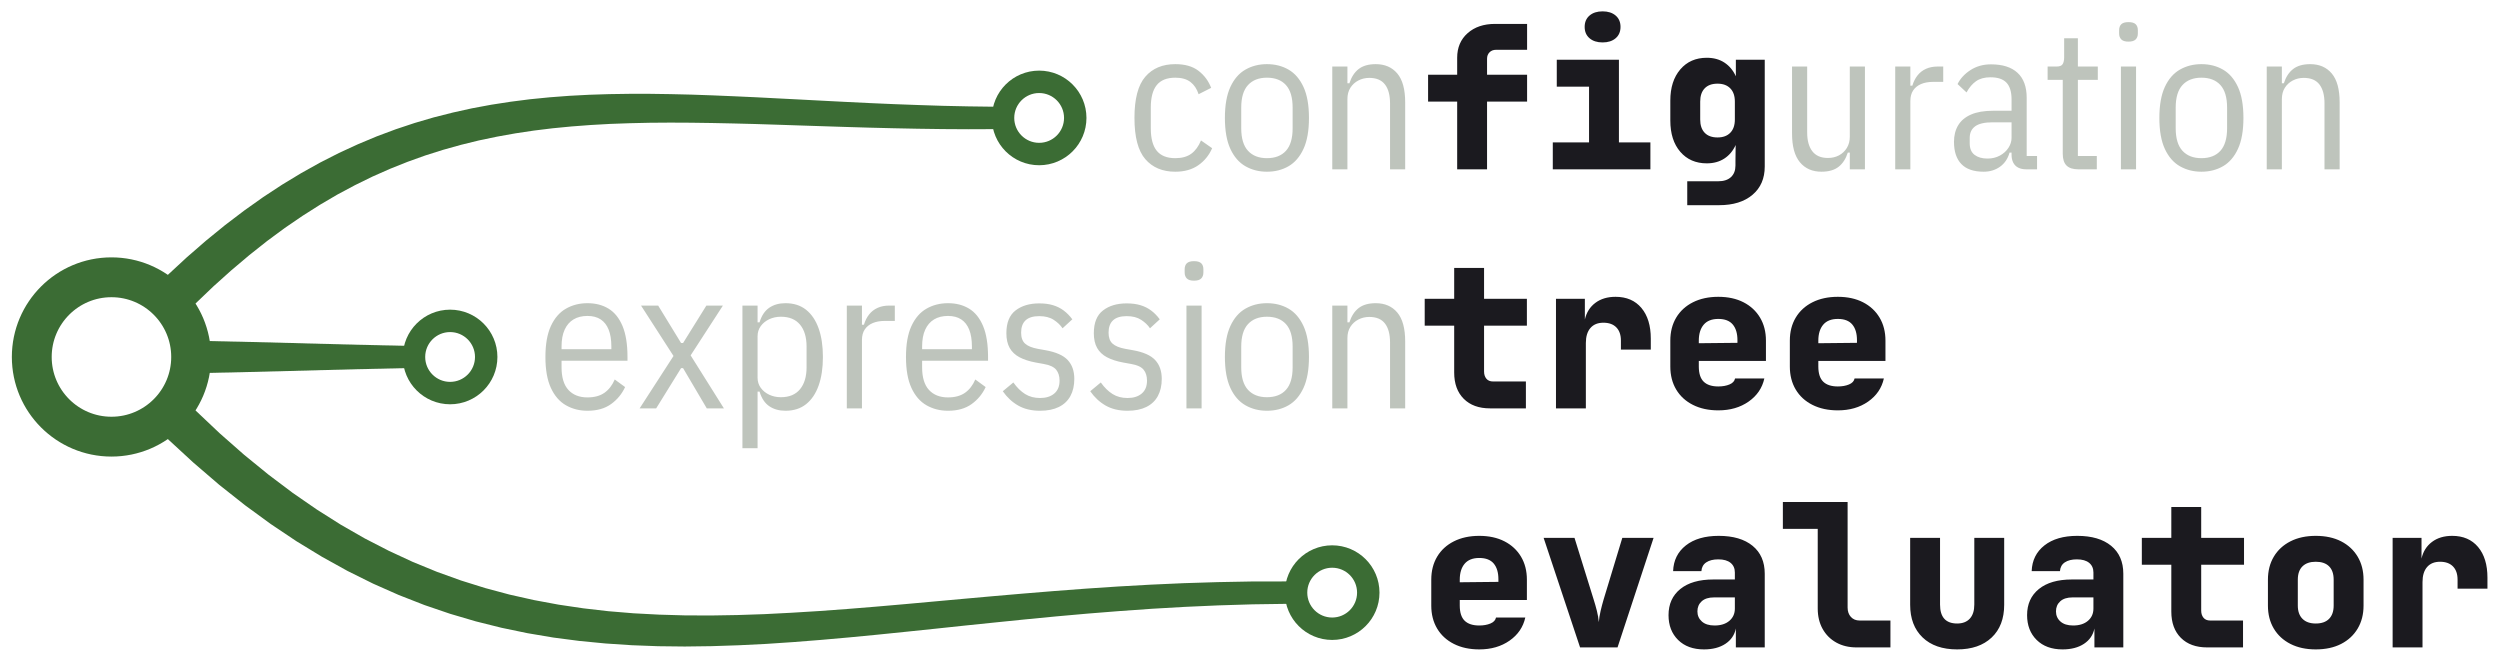
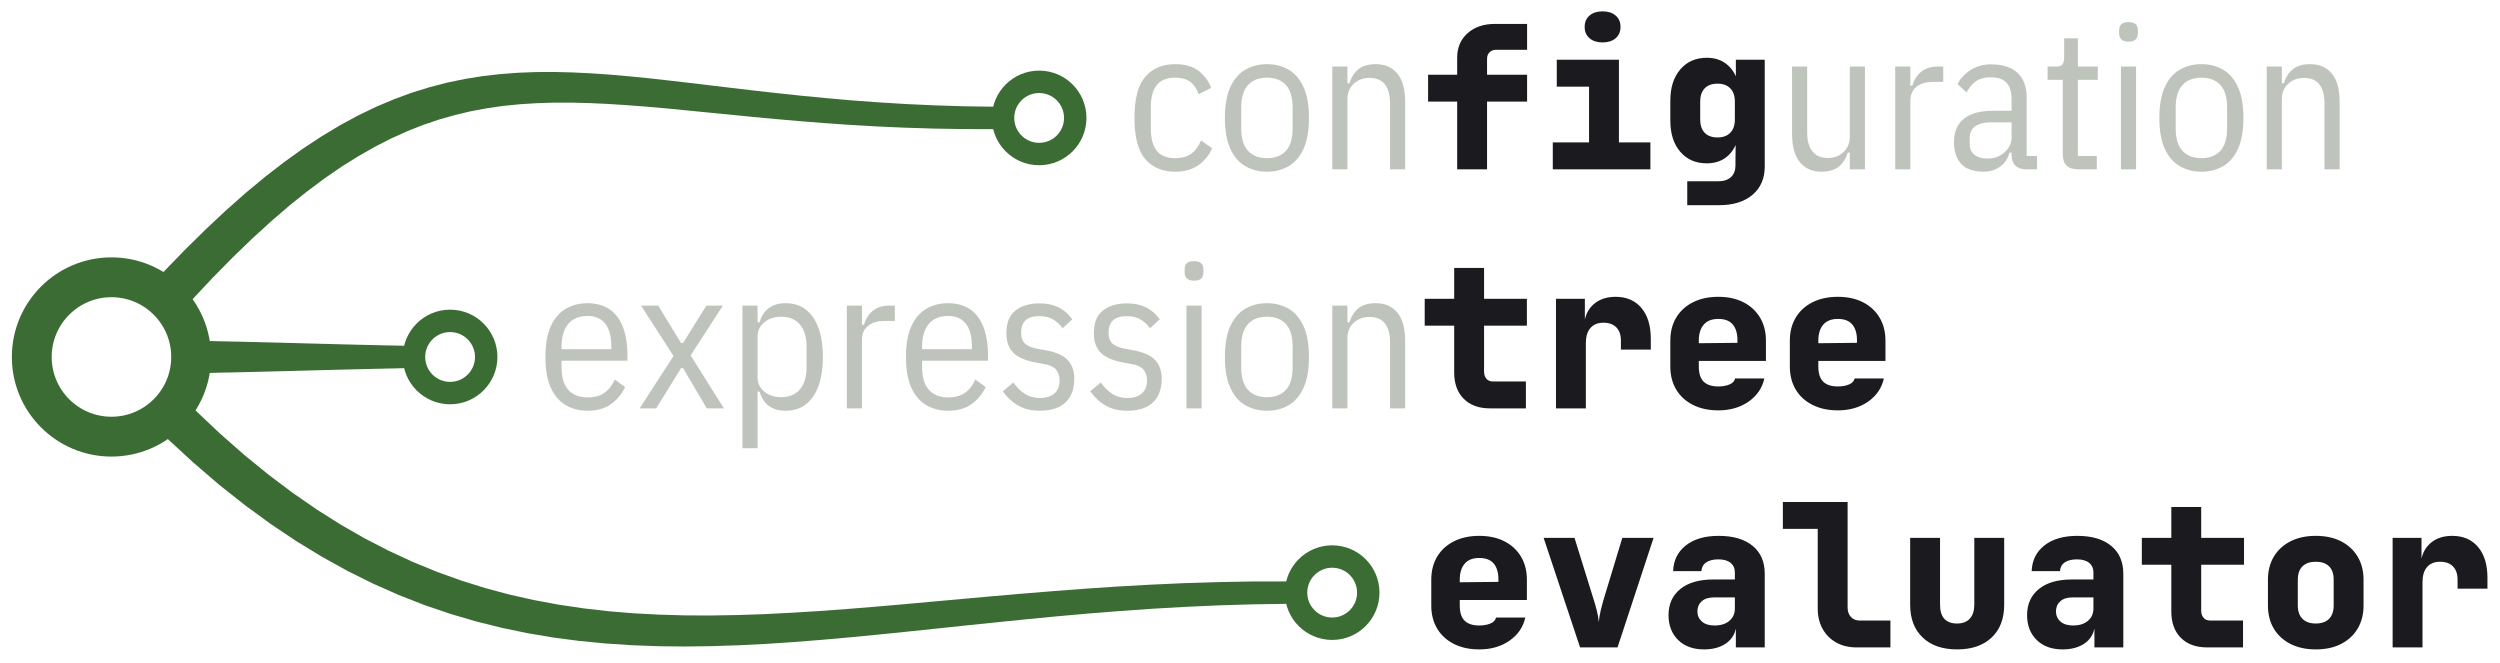
<svg xmlns="http://www.w3.org/2000/svg" viewBox="115 6 502 133" width="502" height="133" role="img">
  <g fill="#3b6c34" color="#3b6c34">
    <g class="arms">
      <path d="M156.88,80.88L158.05,80.86L159.19,80.83L160.31,80.81L161.4,80.79L162.47,80.76L163.51,80.74L164.53,80.71L165.54,80.69L166.53,80.67L167.5,80.64L168.45,80.62L169.39,80.59L170.32,80.57L171.24,80.55L172.16,80.52L173.06,80.5L173.96,80.48L174.85,80.45L175.74,80.43L176.63,80.41L177.52,80.38L178.41,80.36L179.3,80.33L180.2,80.31L181.1,80.29L182.02,80.26L182.94,80.24L183.87,80.22L184.81,80.19L185.76,80.17L186.73,80.14L187.72,80.12L188.73,80.1L189.75,80.07L190.79,80.05L191.86,80.03L192.95,80L194.07,79.98L195.21,79.95L196.38,79.93L196.38,75.43L195.21,75.41L194.07,75.38L192.95,75.36L191.86,75.34L190.79,75.31L189.75,75.29L188.73,75.26L187.72,75.24L186.73,75.22L185.76,75.19L184.81,75.17L183.87,75.15L182.94,75.12L182.02,75.1L181.1,75.07L180.2,75.05L179.3,75.03L178.41,75L177.52,74.98L176.63,74.96L175.74,74.93L174.85,74.91L173.96,74.88L173.06,74.86L172.16,74.84L171.24,74.81L170.32,74.79L169.39,74.76L168.45,74.74L167.5,74.72L166.53,74.69L165.54,74.67L164.53,74.65L163.51,74.62L162.47,74.6L161.4,74.58L160.31,74.55L159.19,74.53L158.05,74.5L156.88,74.48Z" />
-       <path d="M154.19,67.01L157.84,63.52L161.46,60.27L165.06,57.23L168.63,54.4L172.18,51.78L175.72,49.36L179.25,47.12L182.76,45.06L186.28,43.18L189.79,41.46L193.32,39.9L196.85,38.49L200.39,37.22L203.96,36.09L207.54,35.09L211.16,34.2L214.8,33.44L218.48,32.78L222.2,32.22L225.96,31.76L229.77,31.39L233.62,31.1L237.53,30.88L241.49,30.74L245.51,30.65L249.59,30.62L253.73,30.64L257.94,30.7L262.22,30.79L266.57,30.9L271,31.04L275.5,31.19L280.08,31.34L284.75,31.49L289.5,31.63L294.34,31.75L299.28,31.85L304.31,31.92L309.43,31.95L314.66,31.93L314.66,27.43L309.48,27.36L304.39,27.25L299.4,27.09L294.5,26.91L289.68,26.7L284.95,26.47L280.3,26.23L275.72,25.99L271.22,25.76L266.78,25.53L262.41,25.33L258.1,25.15L253.84,25L249.64,24.9L245.49,24.84L241.39,24.84L237.32,24.9L233.3,25.03L229.31,25.24L225.35,25.54L221.42,25.93L217.52,26.43L213.64,27.03L209.77,27.75L205.93,28.6L202.1,29.57L198.28,30.69L194.46,31.96L190.66,33.38L186.86,34.97L183.06,36.72L179.27,38.65L175.47,40.77L171.67,43.07L167.86,45.57L164.04,48.28L160.21,51.19L156.37,54.32L152.51,57.67L148.63,61.26Z" />
+       <path d="M153.6,66.15L157.73,61.75L161.73,57.69L165.62,53.93L169.4,50.48L173.07,47.32L176.66,44.44L180.16,41.83L183.59,39.47L186.96,37.36L190.27,35.48L193.53,33.81L196.77,32.35L199.98,31.08L203.18,30L206.38,29.09L209.59,28.33L212.83,27.73L216.1,27.26L219.42,26.93L222.79,26.72L226.23,26.61L229.74,26.61L233.34,26.7L237.02,26.87L240.8,27.11L244.69,27.41L248.69,27.76L252.82,28.16L257.07,28.58L261.46,29.01L266,29.46L270.68,29.9L275.53,30.32L280.55,30.72L285.74,31.08L291.12,31.39L296.7,31.64L302.47,31.82L308.46,31.92L314.66,31.93L314.66,27.43L308.53,27.34L302.62,27.15L296.92,26.89L291.41,26.55L286.1,26.16L280.97,25.71L276,25.23L271.2,24.72L266.55,24.2L262.04,23.67L257.67,23.15L253.41,22.64L249.27,22.16L245.23,21.71L241.28,21.32L237.42,20.98L233.62,20.72L229.89,20.54L226.22,20.45L222.58,20.47L218.98,20.61L215.41,20.88L211.86,21.29L208.32,21.86L204.78,22.59L201.25,23.51L197.7,24.61L194.14,25.92L190.56,27.43L186.96,29.16L183.32,31.13L179.65,33.33L175.92,35.78L172.14,38.49L168.29,41.46L164.37,44.71L160.37,48.25L156.27,52.09L152.07,56.23L147.75,60.69Z" />
      <path d="M148.63,94.1L153.84,98.9L159.02,103.35L164.2,107.45L169.36,111.22L174.51,114.67L179.65,117.8L184.79,120.65L189.93,123.2L195.08,125.48L200.22,127.49L205.38,129.25L210.54,130.77L215.71,132.06L220.9,133.14L226.11,134.02L231.33,134.7L236.58,135.21L241.85,135.56L247.16,135.76L252.5,135.82L257.88,135.75L263.31,135.57L268.78,135.3L274.3,134.93L279.88,134.49L285.52,133.99L291.23,133.44L297.01,132.85L302.87,132.24L308.8,131.61L314.82,130.99L320.92,130.37L327.12,129.77L333.42,129.21L339.82,128.7L346.33,128.24L352.94,127.86L359.67,127.56L366.52,127.35L373.5,127.25L373.5,122.75L366.45,122.76L359.53,122.89L352.73,123.1L346.05,123.4L339.48,123.77L333.03,124.2L326.69,124.68L320.45,125.19L314.31,125.72L308.28,126.26L302.33,126.8L296.48,127.33L290.72,127.83L285.04,128.29L279.44,128.7L273.92,129.04L268.47,129.32L263.1,129.5L257.79,129.59L252.55,129.57L247.36,129.42L242.23,129.15L237.16,128.73L232.13,128.15L227.15,127.41L222.2,126.49L217.3,125.39L212.42,124.08L207.56,122.56L202.73,120.82L197.9,118.84L193.09,116.61L188.27,114.13L183.45,111.37L178.63,108.32L173.79,104.98L168.93,101.32L164.04,97.34L159.13,93.02L154.19,88.35Z" />
      <g class="nodes">
        <circle cx="323.66" cy="29.68" r="7.25" fill="none" stroke="currentColor" stroke-width="4.5" />
        <circle cx="205.38" cy="77.68" r="7.25" fill="none" stroke="currentColor" stroke-width="4.5" />
        <circle cx="382.5" cy="125" r="7.25" fill="none" stroke="currentColor" stroke-width="4.5" />
      </g>
      <g class="root">
        <circle cx="137.38" cy="77.68" r="16" fill="none" stroke="currentColor" stroke-width="8" />
      </g>
    </g>
  </g>
  <path fill="#1b1a1f" d="M413.60 40L407.60 40L407.60 26.40L401.76 26.40L401.76 21L407.60 21L407.60 17.60Q407.60 14.52 409.70 12.66Q411.80 10.80 415.20 10.80L415.20 10.80L421.64 10.80L421.64 16L415.40 16Q414.60 16 414.10 16.50Q413.60 17 413.60 17.80L413.60 17.80L413.60 21L421.64 21L421.64 26.40L413.60 26.40L413.60 40ZM446.40 40L426.80 40L426.80 34.60L434.08 34.60L434.08 23.40L427.60 23.40L427.60 18L440.08 18L440.08 34.60L446.40 34.60L446.40 40ZM436.80 14.52L436.80 14.52Q435.16 14.52 434.18 13.68Q433.20 12.84 433.20 11.40L433.20 11.40Q433.20 9.96 434.18 9.12Q435.16 8.28 436.80 8.28L436.80 8.28Q438.44 8.28 439.42 9.12Q440.40 9.96 440.40 11.40L440.40 11.40Q440.40 12.84 439.42 13.68Q438.44 14.52 436.80 14.52ZM460.20 47.20L453.80 47.20L453.80 42.40L460 42.40Q461.68 42.40 462.58 41.56Q463.48 40.72 463.48 39.24L463.48 39.24L463.48 38.40L463.52 35.12Q462.72 36.88 461.24 37.84Q459.76 38.80 457.72 38.80L457.72 38.80Q454.40 38.80 452.40 36.48Q450.40 34.16 450.40 30.20L450.40 30.20L450.40 26.20Q450.40 22.28 452.40 19.94Q454.40 17.60 457.72 17.60L457.72 17.60Q459.80 17.60 461.28 18.58Q462.76 19.56 463.56 21.32L463.56 21.32L463.56 18L469.36 18L469.36 39.44Q469.36 43.04 466.90 45.12Q464.44 47.20 460.20 47.20L460.20 47.20ZM459.88 33.60L459.88 33.60Q461.52 33.60 462.44 32.66Q463.36 31.72 463.36 30L463.36 30L463.36 26.40Q463.36 24.68 462.44 23.74Q461.52 22.80 459.88 22.80L459.88 22.80Q458.20 22.80 457.30 23.74Q456.40 24.68 456.40 26.40L456.40 26.40L456.40 30Q456.40 31.72 457.30 32.66Q458.20 33.60 459.88 33.60ZM421.40 88L414.20 88Q410.84 88 408.92 86.08Q407 84.16 407 80.80L407 80.80L407 71.40L401.08 71.40L401.08 66L407 66L407 59.80L413 59.80L413 66L421.60 66L421.60 71.40L413 71.40L413 80.60Q413 81.48 413.46 82.04Q413.92 82.60 414.80 82.60L414.80 82.60L421.40 82.60L421.40 88ZM433.44 88L427.44 88L427.44 66L433.24 66L433.24 70.16Q433.72 68.04 435.34 66.82Q436.96 65.60 439.40 65.60L439.40 65.60Q442.72 65.60 444.60 67.84Q446.48 70.08 446.48 74L446.48 74L446.48 76.20L440.48 76.20L440.48 74.40Q440.48 72.68 439.56 71.74Q438.64 70.80 436.96 70.80L436.96 70.80Q435.28 70.80 434.36 71.86Q433.44 72.92 433.44 74.88L433.44 74.88L433.44 88ZM460.04 88.40L460.04 88.40Q457.12 88.40 454.94 87.30Q452.76 86.20 451.58 84.22Q450.40 82.24 450.40 79.60L450.40 79.60L450.40 74.40Q450.40 71.76 451.58 69.78Q452.76 67.80 454.94 66.70Q457.12 65.60 460.04 65.60L460.04 65.60Q462.96 65.60 465.10 66.70Q467.24 67.80 468.42 69.78Q469.60 71.76 469.60 74.40L469.60 74.40L469.60 78.48L456.12 78.48L456.12 79.60Q456.12 81.68 457.10 82.64Q458.08 83.60 460.04 83.60L460.04 83.60Q461.32 83.60 462.28 83.20Q463.24 82.80 463.40 82L463.40 82L469.28 82Q468.64 84.88 466.12 86.64Q463.60 88.40 460.04 88.40ZM456.12 74.40L456.12 74.40L456.12 74.92L463.88 74.84L463.88 74.32Q463.88 72.28 462.94 71.16Q462 70.04 460.04 70.04L460.04 70.04Q458.08 70.04 457.10 71.20Q456.12 72.36 456.12 74.40ZM484.04 88.40L484.04 88.40Q481.12 88.40 478.94 87.30Q476.76 86.20 475.58 84.22Q474.40 82.24 474.40 79.60L474.40 79.60L474.40 74.40Q474.40 71.76 475.58 69.78Q476.76 67.80 478.94 66.70Q481.12 65.60 484.04 65.60L484.04 65.60Q486.96 65.60 489.10 66.70Q491.24 67.80 492.42 69.78Q493.60 71.76 493.60 74.40L493.60 74.40L493.60 78.48L480.12 78.48L480.12 79.60Q480.12 81.68 481.10 82.64Q482.08 83.60 484.04 83.60L484.04 83.60Q485.32 83.60 486.28 83.20Q487.24 82.80 487.40 82L487.40 82L493.28 82Q492.64 84.88 490.12 86.64Q487.60 88.40 484.04 88.40ZM480.12 74.40L480.12 74.40L480.12 74.92L487.88 74.84L487.88 74.32Q487.88 72.28 486.94 71.16Q486 70.04 484.04 70.04L484.04 70.04Q482.08 70.04 481.10 71.20Q480.12 72.36 480.12 74.40ZM412.04 136.40L412.04 136.40Q409.12 136.40 406.94 135.30Q404.76 134.20 403.58 132.22Q402.40 130.24 402.40 127.60L402.40 127.60L402.40 122.40Q402.40 119.76 403.58 117.78Q404.76 115.80 406.94 114.70Q409.12 113.60 412.04 113.60L412.04 113.60Q414.96 113.60 417.10 114.70Q419.24 115.80 420.42 117.78Q421.60 119.76 421.60 122.40L421.60 122.40L421.60 126.48L408.12 126.48L408.12 127.60Q408.12 129.68 409.10 130.64Q410.08 131.60 412.04 131.60L412.04 131.60Q413.32 131.60 414.28 131.20Q415.24 130.80 415.40 130L415.40 130L421.28 130Q420.64 132.88 418.12 134.64Q415.60 136.40 412.04 136.40ZM408.12 122.40L408.12 122.40L408.12 122.92L415.88 122.84L415.88 122.32Q415.88 120.28 414.94 119.16Q414 118.04 412.04 118.04L412.04 118.04Q410.08 118.04 409.10 119.20Q408.12 120.36 408.12 122.40ZM439.80 136L432.28 136L424.96 114L431.16 114L435 126.36Q435.36 127.48 435.66 128.68Q435.96 129.88 436.04 130.92L436.04 130.92Q436.12 129.88 436.40 128.68Q436.68 127.48 437 126.40L437 126.40L440.76 114L447.04 114L439.80 136ZM457.16 136.40L457.16 136.40Q453.88 136.40 451.96 134.50Q450.04 132.60 450.04 129.52L450.04 129.52Q450.04 126.20 452.40 124.28Q454.76 122.36 459.04 122.36L459.04 122.36L463.36 122.36L463.36 120.96Q463.36 119.72 462.50 119.02Q461.64 118.32 460.04 118.32L460.04 118.32Q458.52 118.32 457.62 118.92Q456.72 119.52 456.64 120.68L456.64 120.68L450.96 120.68Q451.08 117.44 453.52 115.52Q455.96 113.60 460.12 113.60L460.12 113.60Q464.48 113.60 466.92 115.60Q469.36 117.60 469.36 121.20L469.36 121.20L469.36 136L463.56 136L463.56 132.20Q463.16 134.16 461.46 135.28Q459.76 136.40 457.16 136.40ZM459.28 131.60L459.28 131.60Q461.16 131.60 462.26 130.66Q463.36 129.72 463.36 128.20L463.36 128.20L463.36 125.96L459.16 125.96Q457.56 125.96 456.70 126.74Q455.84 127.52 455.84 128.76L455.84 128.76Q455.84 130 456.74 130.80Q457.64 131.60 459.28 131.60ZM494.60 136L487.80 136Q485.48 136 483.72 135.02Q481.96 134.04 480.98 132.28Q480 130.52 480 128.20L480 128.20L480 112.20L473 112.20L473 106.80L486 106.80L486 128Q486 129.16 486.66 129.88Q487.32 130.60 488.40 130.60L488.40 130.60L494.60 130.60L494.60 136ZM508 136.40L508 136.40Q503.56 136.40 501.06 134Q498.56 131.60 498.56 127.44L498.56 127.44L498.56 114L504.56 114L504.56 127.40Q504.56 131.20 508 131.20L508 131.20Q509.64 131.20 510.54 130.22Q511.44 129.24 511.44 127.40L511.44 127.40L511.44 114L517.44 114L517.44 127.44Q517.44 131.64 514.92 134.02Q512.40 136.40 508 136.40ZM529.16 136.40L529.16 136.40Q525.88 136.40 523.96 134.50Q522.04 132.60 522.04 129.52L522.04 129.52Q522.04 126.20 524.40 124.28Q526.76 122.36 531.04 122.36L531.04 122.36L535.36 122.36L535.36 120.96Q535.36 119.72 534.50 119.02Q533.64 118.32 532.04 118.32L532.04 118.32Q530.52 118.32 529.62 118.92Q528.72 119.52 528.64 120.68L528.64 120.68L522.96 120.68Q523.08 117.44 525.52 115.52Q527.96 113.60 532.12 113.60L532.12 113.60Q536.48 113.60 538.92 115.60Q541.36 117.60 541.36 121.20L541.36 121.20L541.36 136L535.56 136L535.56 132.20Q535.16 134.16 533.46 135.28Q531.76 136.40 529.16 136.40ZM531.28 131.60L531.28 131.60Q533.16 131.60 534.26 130.66Q535.36 129.72 535.36 128.20L535.36 128.20L535.36 125.96L531.16 125.96Q529.56 125.96 528.70 126.74Q527.84 127.52 527.84 128.76L527.84 128.76Q527.84 130 528.74 130.80Q529.64 131.60 531.28 131.60ZM565.40 136L558.20 136Q554.84 136 552.92 134.08Q551 132.16 551 128.80L551 128.80L551 119.40L545.08 119.40L545.08 114L551 114L551 107.80L557 107.80L557 114L565.60 114L565.60 119.40L557 119.40L557 128.60Q557 129.48 557.46 130.04Q557.92 130.60 558.80 130.60L558.80 130.60L565.40 130.60L565.40 136ZM580 136.40L580 136.40Q577.08 136.40 574.92 135.30Q572.76 134.20 571.58 132.22Q570.40 130.24 570.40 127.60L570.40 127.60L570.40 122.40Q570.40 119.76 571.58 117.78Q572.76 115.80 574.92 114.70Q577.08 113.60 580 113.60L580 113.60Q582.96 113.60 585.10 114.70Q587.24 115.80 588.42 117.78Q589.60 119.76 589.60 122.40L589.60 122.40L589.60 127.60Q589.60 130.24 588.42 132.22Q587.24 134.20 585.10 135.30Q582.96 136.40 580 136.40ZM580 131.20L580 131.20Q581.76 131.20 582.68 130.26Q583.60 129.32 583.60 127.60L583.60 127.60L583.60 122.40Q583.60 120.64 582.68 119.72Q581.76 118.80 580 118.80L580 118.80Q578.28 118.80 577.34 119.72Q576.40 120.64 576.40 122.40L576.40 122.40L576.40 127.60Q576.40 129.32 577.34 130.26Q578.28 131.20 580 131.20ZM601.44 136L595.44 136L595.44 114L601.24 114L601.24 118.16Q601.72 116.04 603.34 114.82Q604.96 113.60 607.40 113.60L607.40 113.60Q610.72 113.60 612.60 115.84Q614.48 118.08 614.48 122L614.48 122L614.48 124.20L608.48 124.20L608.48 122.40Q608.48 120.68 607.56 119.74Q606.64 118.80 604.96 118.80L604.96 118.80Q603.28 118.80 602.36 119.86Q601.44 120.92 601.44 122.88L601.44 122.88L601.44 136Z" />
  <path fill="#7f8a7b" fill-opacity="0.5" d="M351.00 40.48L351.00 40.48Q347.16 40.48 344.98 37.96Q342.80 35.44 342.80 29.68L342.80 29.68Q342.80 23.92 344.98 21.40Q347.16 18.88 351.00 18.88L351.00 18.88Q353.92 18.88 355.66 20.22Q357.40 21.56 358.20 23.64L358.20 23.64L355.68 24.92Q355.16 23.32 354.04 22.46Q352.92 21.60 351.00 21.60L351.00 21.60Q348.48 21.60 347.28 23.08Q346.08 24.56 346.08 27.60L346.08 27.60L346.08 31.76Q346.08 34.80 347.28 36.28Q348.48 37.76 351.00 37.76L351.00 37.76Q353.00 37.76 354.22 36.86Q355.44 35.96 356.16 34.20L356.16 34.20L358.40 35.76Q357.48 37.88 355.62 39.18Q353.76 40.48 351.00 40.48ZM369.40 40.48L369.40 40.48Q367 40.48 365.08 39.38Q363.16 38.28 362.06 35.90Q360.96 33.52 360.96 29.68L360.96 29.68Q360.96 25.84 362.06 23.46Q363.16 21.08 365.08 19.98Q367 18.88 369.40 18.88L369.40 18.88Q371.84 18.88 373.74 19.98Q375.64 21.08 376.74 23.46Q377.84 25.84 377.84 29.68L377.84 29.68Q377.84 33.52 376.74 35.90Q375.64 38.28 373.74 39.38Q371.84 40.48 369.40 40.48ZM369.40 37.76L369.40 37.76Q371.88 37.76 373.22 36.28Q374.56 34.80 374.56 31.76L374.56 31.76L374.56 27.60Q374.56 24.56 373.22 23.08Q371.88 21.60 369.40 21.60L369.40 21.60Q366.96 21.60 365.60 23.08Q364.24 24.56 364.24 27.60L364.24 27.60L364.24 31.76Q364.24 34.80 365.60 36.28Q366.96 37.76 369.40 37.76ZM385.56 25.92L385.56 40L382.52 40L382.52 19.36L385.56 19.36L385.56 22.72L385.96 22.72Q386.56 20.84 387.82 19.86Q389.08 18.88 391.24 18.88L391.24 18.88Q394 18.88 395.58 20.76Q397.16 22.64 397.16 26.56L397.16 26.56L397.16 40L394.12 40L394.12 26.76Q394.12 24.28 393.10 22.96Q392.08 21.64 389.96 21.64L389.96 21.64Q388.76 21.64 387.76 22.16Q386.76 22.68 386.16 23.62Q385.56 24.56 385.56 25.92L385.56 25.92ZM489.48 40L486.44 40L486.44 36.64L486.04 36.64Q485.44 38.52 484.18 39.50Q482.92 40.48 480.76 40.48L480.76 40.48Q478 40.48 476.42 38.58Q474.84 36.68 474.84 32.80L474.84 32.80L474.84 19.36L477.88 19.36L477.88 32.60Q477.88 35.04 478.92 36.38Q479.96 37.72 482.04 37.72L482.04 37.72Q483.28 37.72 484.26 37.20Q485.24 36.68 485.84 35.72Q486.44 34.76 486.44 33.44L486.44 33.44L486.44 19.36L489.48 19.36L489.48 40ZM498.60 26.28L498.60 40L495.56 40L495.56 19.36L498.60 19.36L498.60 23.20L499 23.20Q499.36 22 500.04 21.14Q500.72 20.28 501.74 19.82Q502.76 19.36 504.08 19.36L504.08 19.36L505.20 19.36L505.20 22.44L503.20 22.44Q501.76 22.44 500.74 22.88Q499.72 23.32 499.16 24.16Q498.60 25 498.60 26.28L498.60 26.28ZM524.04 37.32L524.04 40L521.88 40Q520.92 40 520.26 39.66Q519.60 39.32 519.26 38.66Q518.92 38 518.92 37.04L518.92 37.04L518.92 36.24L519.32 36.64L518.52 36.64Q518 38.48 516.60 39.48Q515.20 40.48 513.32 40.48L513.32 40.48Q510.32 40.48 508.84 38.94Q507.36 37.40 507.36 34.48L507.36 34.48Q507.36 32.56 508.20 31.16Q509.04 29.76 510.78 29Q512.52 28.24 515.20 28.24L515.20 28.24L518.92 28.24L518.92 25.96Q518.92 23.68 517.90 22.60Q516.88 21.52 514.68 21.52L514.68 21.52Q512.92 21.52 511.80 22.30Q510.68 23.08 509.88 24.56L509.88 24.56L508.08 22.88Q508.88 21.24 510.66 20.08Q512.44 18.92 514.80 18.92L514.80 18.92Q518.28 18.92 520.12 20.62Q521.96 22.32 521.96 25.64L521.96 25.64L521.96 37.32L524.04 37.32ZM518.92 33.68L518.92 30.56L515.12 30.56Q512.72 30.56 511.62 31.36Q510.52 32.16 510.52 33.68L510.52 33.68L510.52 34.80Q510.52 36.36 511.50 37.10Q512.48 37.84 514.08 37.84L514.08 37.84Q515.48 37.84 516.58 37.24Q517.68 36.64 518.30 35.68Q518.92 34.72 518.92 33.68L518.92 33.68ZM536.04 37.32L536.04 40L532.32 40Q530.72 40 529.96 39.24Q529.20 38.48 529.20 36.88L529.20 36.88L529.20 22.04L526.16 22.04L526.16 19.36L527.96 19.36Q528.88 19.36 529.18 18.88Q529.48 18.40 529.48 17.52L529.48 17.52L529.48 13.68L532.24 13.68L532.24 19.36L536.24 19.36L536.24 22.04L532.24 22.04L532.24 37.32L536.04 37.32ZM542.40 14.36L542.40 14.36Q541.40 14.36 540.96 13.92Q540.52 13.48 540.52 12.72L540.52 12.72L540.52 12.08Q540.52 11.28 540.96 10.86Q541.40 10.44 542.40 10.44L542.40 10.44Q543.40 10.44 543.84 10.86Q544.28 11.28 544.28 12.08L544.28 12.08L544.28 12.72Q544.28 13.48 543.84 13.92Q543.40 14.36 542.40 14.36ZM543.92 40L540.88 40L540.88 19.36L543.92 19.36L543.92 40ZM557.04 40.48L557.04 40.48Q554.64 40.48 552.72 39.38Q550.80 38.28 549.70 35.90Q548.60 33.52 548.60 29.68L548.60 29.68Q548.60 25.84 549.70 23.46Q550.80 21.08 552.72 19.98Q554.64 18.88 557.04 18.88L557.04 18.88Q559.48 18.88 561.38 19.98Q563.28 21.08 564.38 23.46Q565.48 25.84 565.48 29.68L565.48 29.68Q565.48 33.52 564.38 35.90Q563.28 38.28 561.38 39.38Q559.48 40.48 557.04 40.48ZM557.04 37.76L557.04 37.76Q559.52 37.76 560.86 36.28Q562.20 34.80 562.20 31.76L562.20 31.76L562.20 27.60Q562.20 24.56 560.86 23.08Q559.52 21.60 557.04 21.60L557.04 21.60Q554.60 21.60 553.24 23.08Q551.88 24.56 551.88 27.60L551.88 27.60L551.88 31.76Q551.88 34.80 553.24 36.28Q554.60 37.76 557.04 37.76ZM573.20 25.92L573.20 40L570.16 40L570.16 19.36L573.20 19.36L573.20 22.72L573.60 22.72Q574.20 20.84 575.46 19.86Q576.72 18.88 578.88 18.88L578.88 18.88Q581.64 18.88 583.22 20.76Q584.80 22.64 584.80 26.56L584.80 26.56L584.80 40L581.76 40L581.76 26.76Q581.76 24.28 580.74 22.96Q579.72 21.64 577.60 21.64L577.60 21.64Q576.40 21.64 575.40 22.16Q574.40 22.68 573.80 23.62Q573.20 24.56 573.20 25.92L573.20 25.92ZM232.96 88.48L232.96 88.48Q230.56 88.48 228.64 87.38Q226.72 86.28 225.62 83.90Q224.52 81.52 224.52 77.68L224.52 77.68Q224.52 73.84 225.62 71.46Q226.72 69.08 228.64 67.98Q230.56 66.88 232.96 66.88L232.96 66.88Q235.40 66.88 237.20 67.98Q239 69.08 240 71.46Q241 73.84 241 77.68L241 77.68L241 78.44L227.76 78.44L227.76 79.76Q227.76 82.80 229.14 84.30Q230.52 85.80 232.96 85.80L232.96 85.80Q235.04 85.80 236.36 84.88Q237.68 83.96 238.44 82.20L238.44 82.20L240.52 83.72Q239.56 85.80 237.70 87.14Q235.84 88.48 232.96 88.48ZM232.96 69.44L232.96 69.44Q231.32 69.44 230.16 70.14Q229 70.84 228.38 72.20Q227.76 73.56 227.76 75.60L227.76 75.60L227.76 76.12L237.76 76.12L237.76 75.60Q237.76 73.56 237.22 72.20Q236.68 70.84 235.62 70.14Q234.56 69.44 232.96 69.44ZM246.76 88L243.44 88L250.24 77.48L243.72 67.36L247.16 67.36L251.76 74.88L252.16 74.88L256.84 67.36L260.16 67.36L253.68 77.36L260.36 88L256.92 88L252.16 79.92L251.76 79.92L246.76 88ZM267.12 96L264.08 96L264.08 67.36L267.12 67.36L267.12 70.72L267.52 70.72Q268.12 68.72 269.46 67.80Q270.80 66.88 272.72 66.88L272.72 66.88Q275.20 66.88 276.86 68.20Q278.52 69.52 279.38 71.94Q280.24 74.36 280.24 77.68L280.24 77.68Q280.24 81 279.38 83.42Q278.52 85.84 276.86 87.16Q275.20 88.48 272.72 88.48L272.72 88.48Q270.80 88.48 269.46 87.56Q268.12 86.64 267.52 84.64L267.52 84.64L267.12 84.64L267.12 96ZM271.80 85.76L271.80 85.76Q274.32 85.76 275.64 84.16Q276.96 82.56 276.96 79.76L276.96 79.76L276.96 75.60Q276.96 72.76 275.64 71.18Q274.32 69.60 271.80 69.60L271.80 69.60Q270.52 69.60 269.46 70.10Q268.40 70.60 267.76 71.48Q267.12 72.36 267.12 73.52L267.12 73.52L267.12 81.84Q267.12 83 267.76 83.88Q268.40 84.76 269.46 85.26Q270.52 85.76 271.80 85.76ZM288.08 74.28L288.08 88L285.04 88L285.04 67.36L288.08 67.36L288.08 71.20L288.48 71.20Q288.84 70 289.52 69.14Q290.20 68.28 291.22 67.82Q292.24 67.36 293.56 67.36L293.56 67.36L294.68 67.36L294.68 70.44L292.68 70.44Q291.24 70.44 290.22 70.88Q289.20 71.32 288.64 72.16Q288.08 73 288.08 74.28L288.08 74.28ZM305.36 88.48L305.36 88.48Q302.96 88.48 301.04 87.38Q299.12 86.28 298.02 83.90Q296.92 81.52 296.92 77.68L296.92 77.68Q296.92 73.84 298.02 71.46Q299.12 69.08 301.04 67.98Q302.96 66.88 305.36 66.88L305.36 66.88Q307.80 66.88 309.60 67.98Q311.40 69.08 312.40 71.46Q313.40 73.84 313.40 77.68L313.40 77.68L313.40 78.44L300.16 78.44L300.16 79.76Q300.16 82.80 301.54 84.30Q302.92 85.80 305.36 85.80L305.36 85.80Q307.44 85.80 308.76 84.88Q310.08 83.96 310.84 82.20L310.84 82.20L312.92 83.72Q311.96 85.80 310.10 87.14Q308.24 88.48 305.36 88.48ZM305.36 69.44L305.36 69.44Q303.72 69.44 302.56 70.14Q301.40 70.84 300.78 72.20Q300.16 73.56 300.16 75.60L300.16 75.60L300.16 76.12L310.16 76.12L310.16 75.60Q310.16 73.56 309.62 72.20Q309.08 70.84 308.02 70.14Q306.96 69.44 305.36 69.44ZM323.84 88.48L323.84 88.48Q321.28 88.48 319.46 87.44Q317.64 86.40 316.36 84.56L316.36 84.56L318.48 82.80Q319.56 84.32 320.84 85.12Q322.12 85.92 323.84 85.92L323.84 85.92Q325.64 85.92 326.70 85.02Q327.76 84.12 327.76 82.44L327.76 82.44Q327.76 81.08 327.08 80.24Q326.40 79.40 324.56 79.08L324.56 79.08L323 78.80Q321.04 78.44 319.72 77.74Q318.40 77.04 317.74 75.86Q317.08 74.68 317.08 72.92L317.08 72.92Q317.08 69.76 318.92 68.34Q320.76 66.92 323.68 66.92L323.68 66.92Q325.24 66.92 326.44 67.28Q327.64 67.64 328.60 68.36Q329.56 69.08 330.32 70.12L330.32 70.12L328.36 71.92Q327.72 70.96 326.58 70.22Q325.44 69.48 323.68 69.48L323.68 69.48Q321.84 69.48 320.94 70.32Q320.04 71.16 320.04 72.80L320.04 72.80Q320.04 74.28 320.84 75Q321.64 75.72 323.36 76.04L323.36 76.04L324.92 76.32Q328.08 76.88 329.40 78.30Q330.72 79.72 330.72 82.08L330.72 82.08Q330.72 84.08 329.94 85.52Q329.16 86.96 327.62 87.72Q326.08 88.48 323.84 88.48ZM341.40 88.48L341.40 88.48Q338.84 88.48 337.02 87.44Q335.20 86.40 333.92 84.56L333.92 84.56L336.04 82.80Q337.12 84.32 338.40 85.12Q339.68 85.92 341.40 85.92L341.40 85.92Q343.20 85.92 344.26 85.02Q345.32 84.12 345.32 82.44L345.32 82.44Q345.32 81.08 344.64 80.24Q343.96 79.40 342.12 79.08L342.12 79.08L340.56 78.80Q338.60 78.44 337.28 77.74Q335.96 77.04 335.30 75.86Q334.64 74.68 334.64 72.92L334.64 72.92Q334.64 69.76 336.48 68.34Q338.32 66.92 341.24 66.92L341.24 66.92Q342.80 66.92 344 67.28Q345.20 67.64 346.16 68.36Q347.12 69.08 347.88 70.12L347.88 70.12L345.92 71.92Q345.28 70.96 344.14 70.22Q343 69.48 341.24 69.48L341.24 69.48Q339.40 69.48 338.50 70.32Q337.60 71.16 337.60 72.80L337.60 72.80Q337.60 74.28 338.40 75Q339.20 75.72 340.92 76.04L340.92 76.04L342.48 76.32Q345.64 76.88 346.96 78.30Q348.28 79.72 348.28 82.08L348.28 82.08Q348.28 84.08 347.50 85.52Q346.72 86.96 345.18 87.72Q343.64 88.48 341.40 88.48ZM354.76 62.36L354.76 62.36Q353.76 62.36 353.32 61.92Q352.88 61.48 352.88 60.72L352.88 60.72L352.88 60.08Q352.88 59.28 353.32 58.86Q353.76 58.44 354.76 58.44L354.76 58.44Q355.76 58.44 356.20 58.86Q356.64 59.28 356.64 60.08L356.64 60.08L356.64 60.72Q356.64 61.48 356.20 61.92Q355.76 62.36 354.76 62.36ZM356.28 88L353.24 88L353.24 67.36L356.28 67.36L356.28 88ZM369.40 88.48L369.40 88.48Q367 88.48 365.08 87.38Q363.16 86.28 362.06 83.90Q360.96 81.52 360.96 77.68L360.96 77.68Q360.96 73.84 362.06 71.46Q363.16 69.08 365.08 67.98Q367 66.88 369.40 66.88L369.40 66.88Q371.84 66.88 373.74 67.98Q375.64 69.08 376.74 71.46Q377.84 73.84 377.84 77.68L377.84 77.68Q377.84 81.52 376.74 83.90Q375.64 86.28 373.74 87.38Q371.84 88.48 369.40 88.48ZM369.40 85.76L369.40 85.76Q371.88 85.76 373.22 84.28Q374.56 82.80 374.56 79.76L374.56 79.76L374.56 75.60Q374.56 72.56 373.22 71.08Q371.88 69.60 369.40 69.60L369.40 69.60Q366.96 69.60 365.60 71.08Q364.24 72.56 364.24 75.60L364.24 75.60L364.24 79.76Q364.24 82.80 365.60 84.28Q366.96 85.76 369.40 85.76ZM385.56 73.92L385.56 88L382.52 88L382.52 67.36L385.56 67.36L385.56 70.72L385.96 70.72Q386.56 68.84 387.82 67.86Q389.08 66.88 391.24 66.88L391.24 66.88Q394 66.88 395.58 68.76Q397.16 70.64 397.16 74.56L397.16 74.56L397.16 88L394.12 88L394.12 74.76Q394.12 72.28 393.10 70.96Q392.08 69.64 389.96 69.64L389.96 69.64Q388.76 69.64 387.76 70.16Q386.76 70.68 386.16 71.62Q385.56 72.56 385.56 73.92L385.56 73.92Z" />
</svg>
